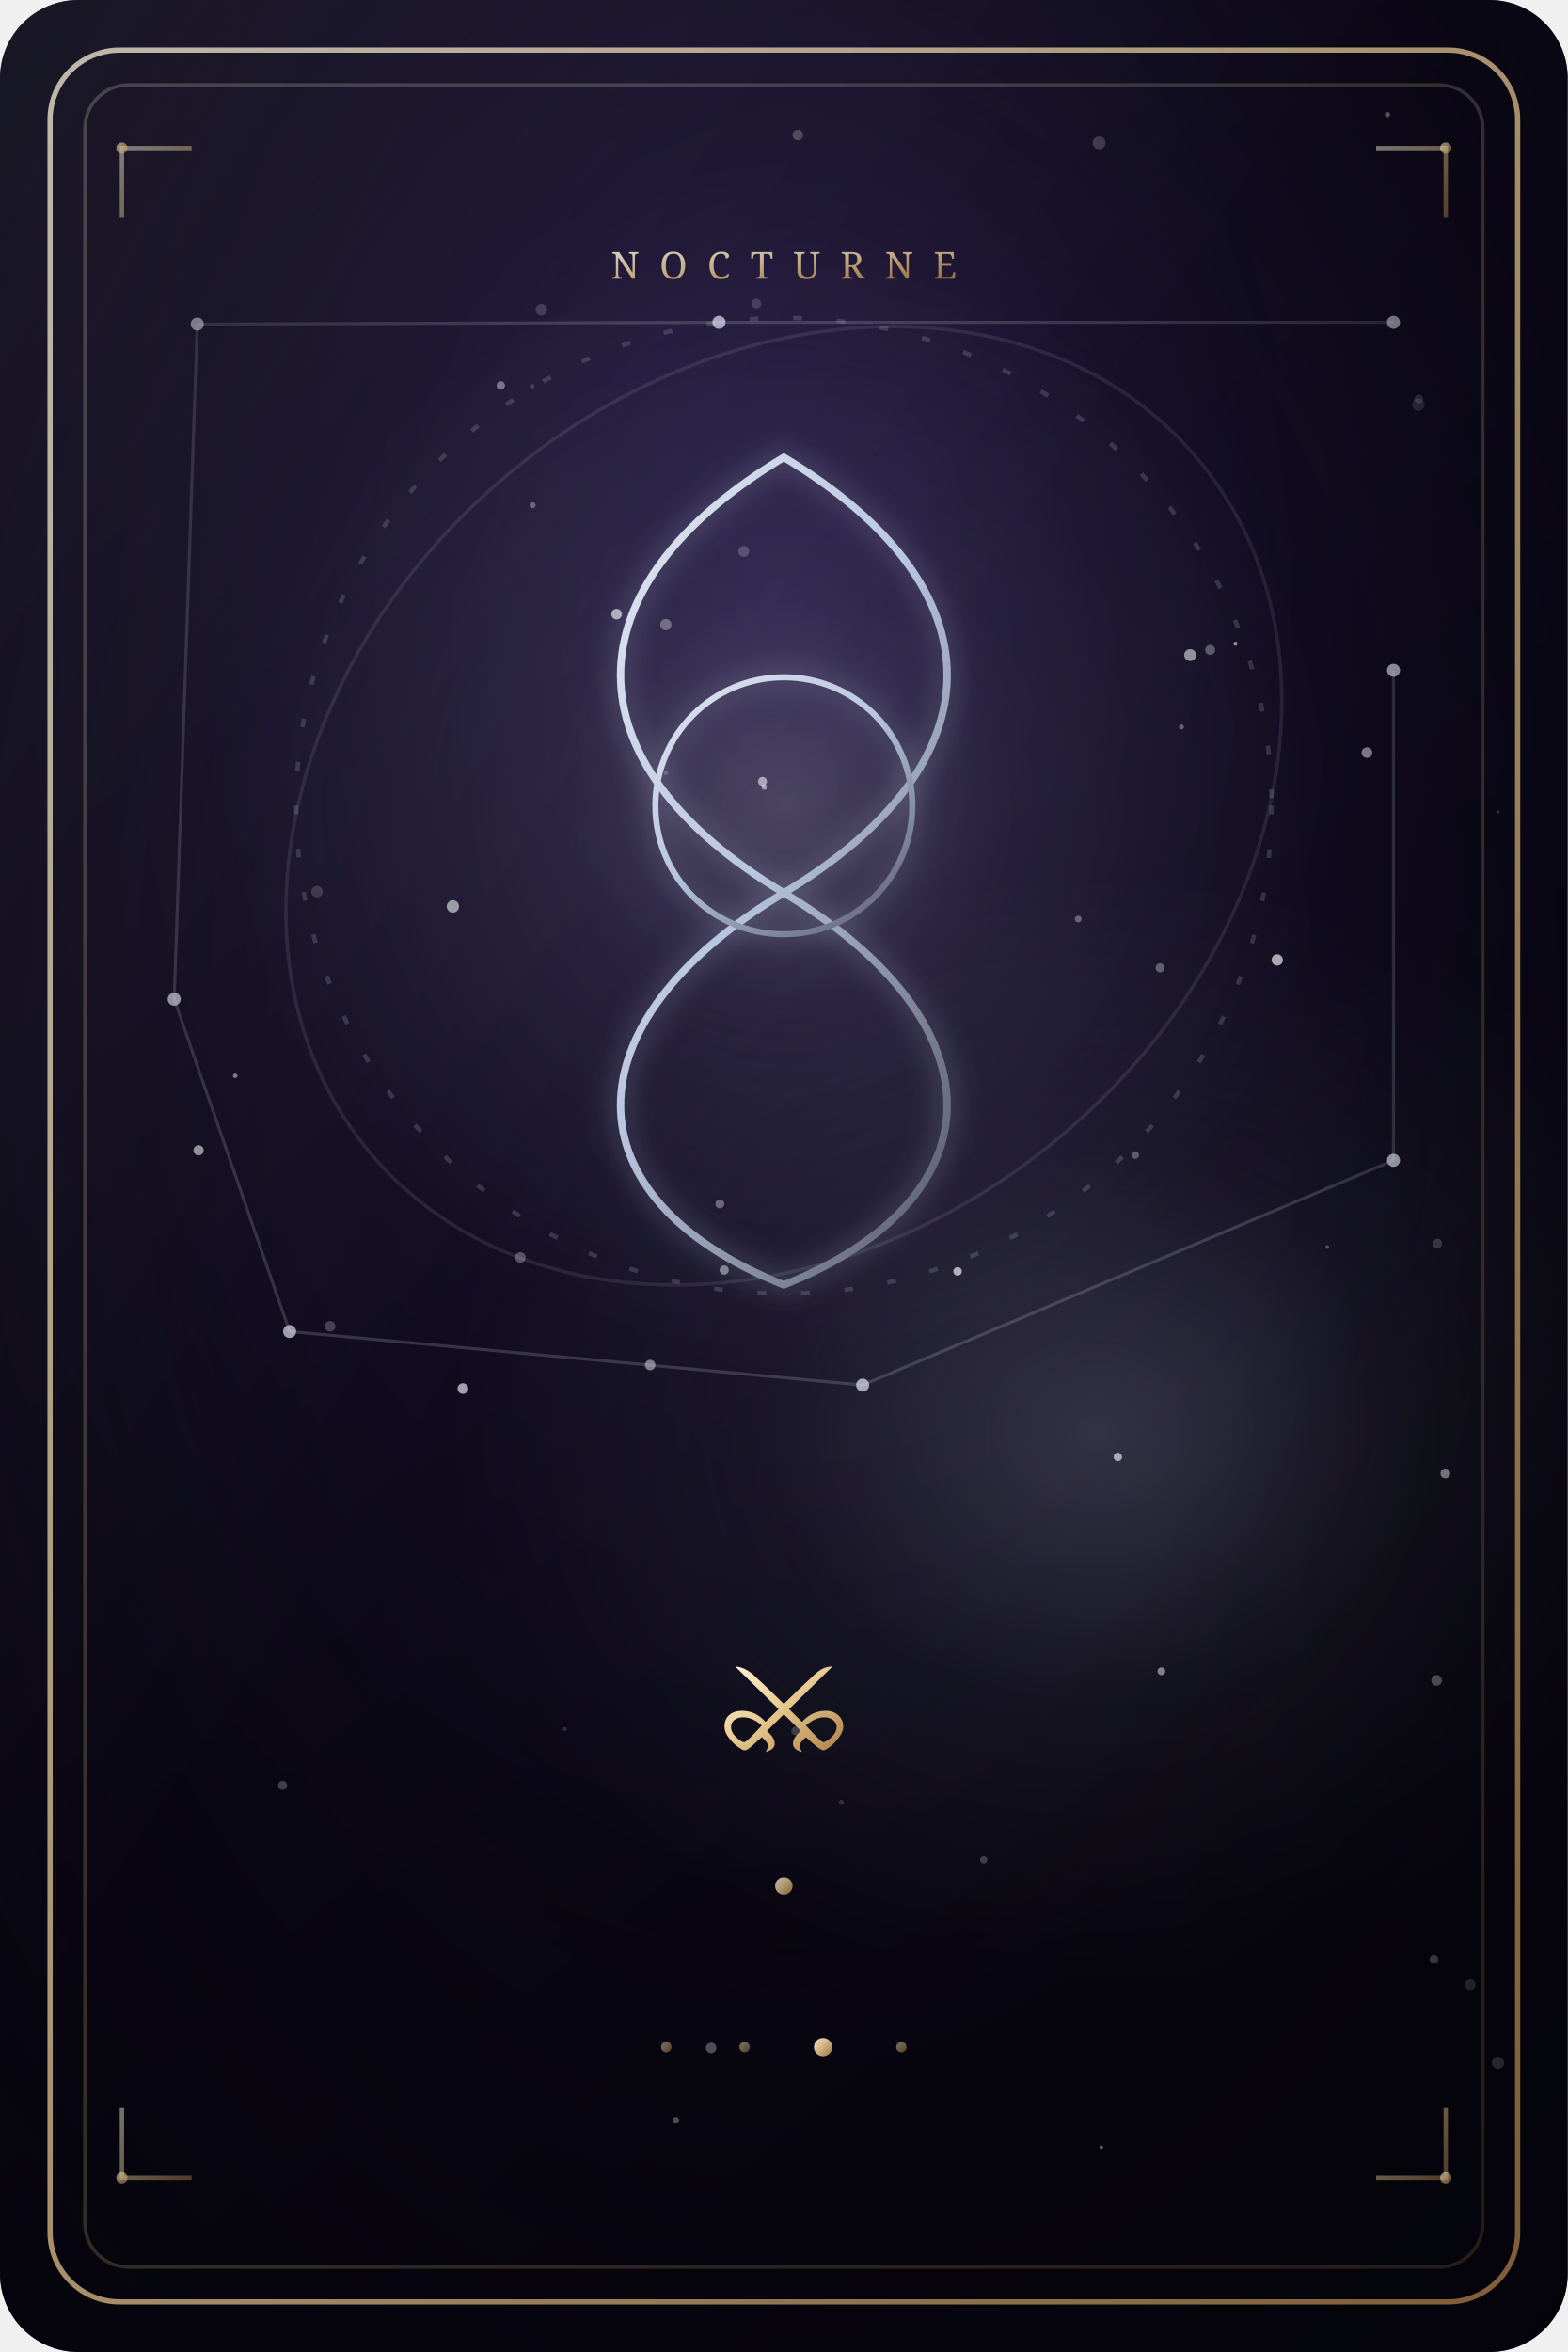
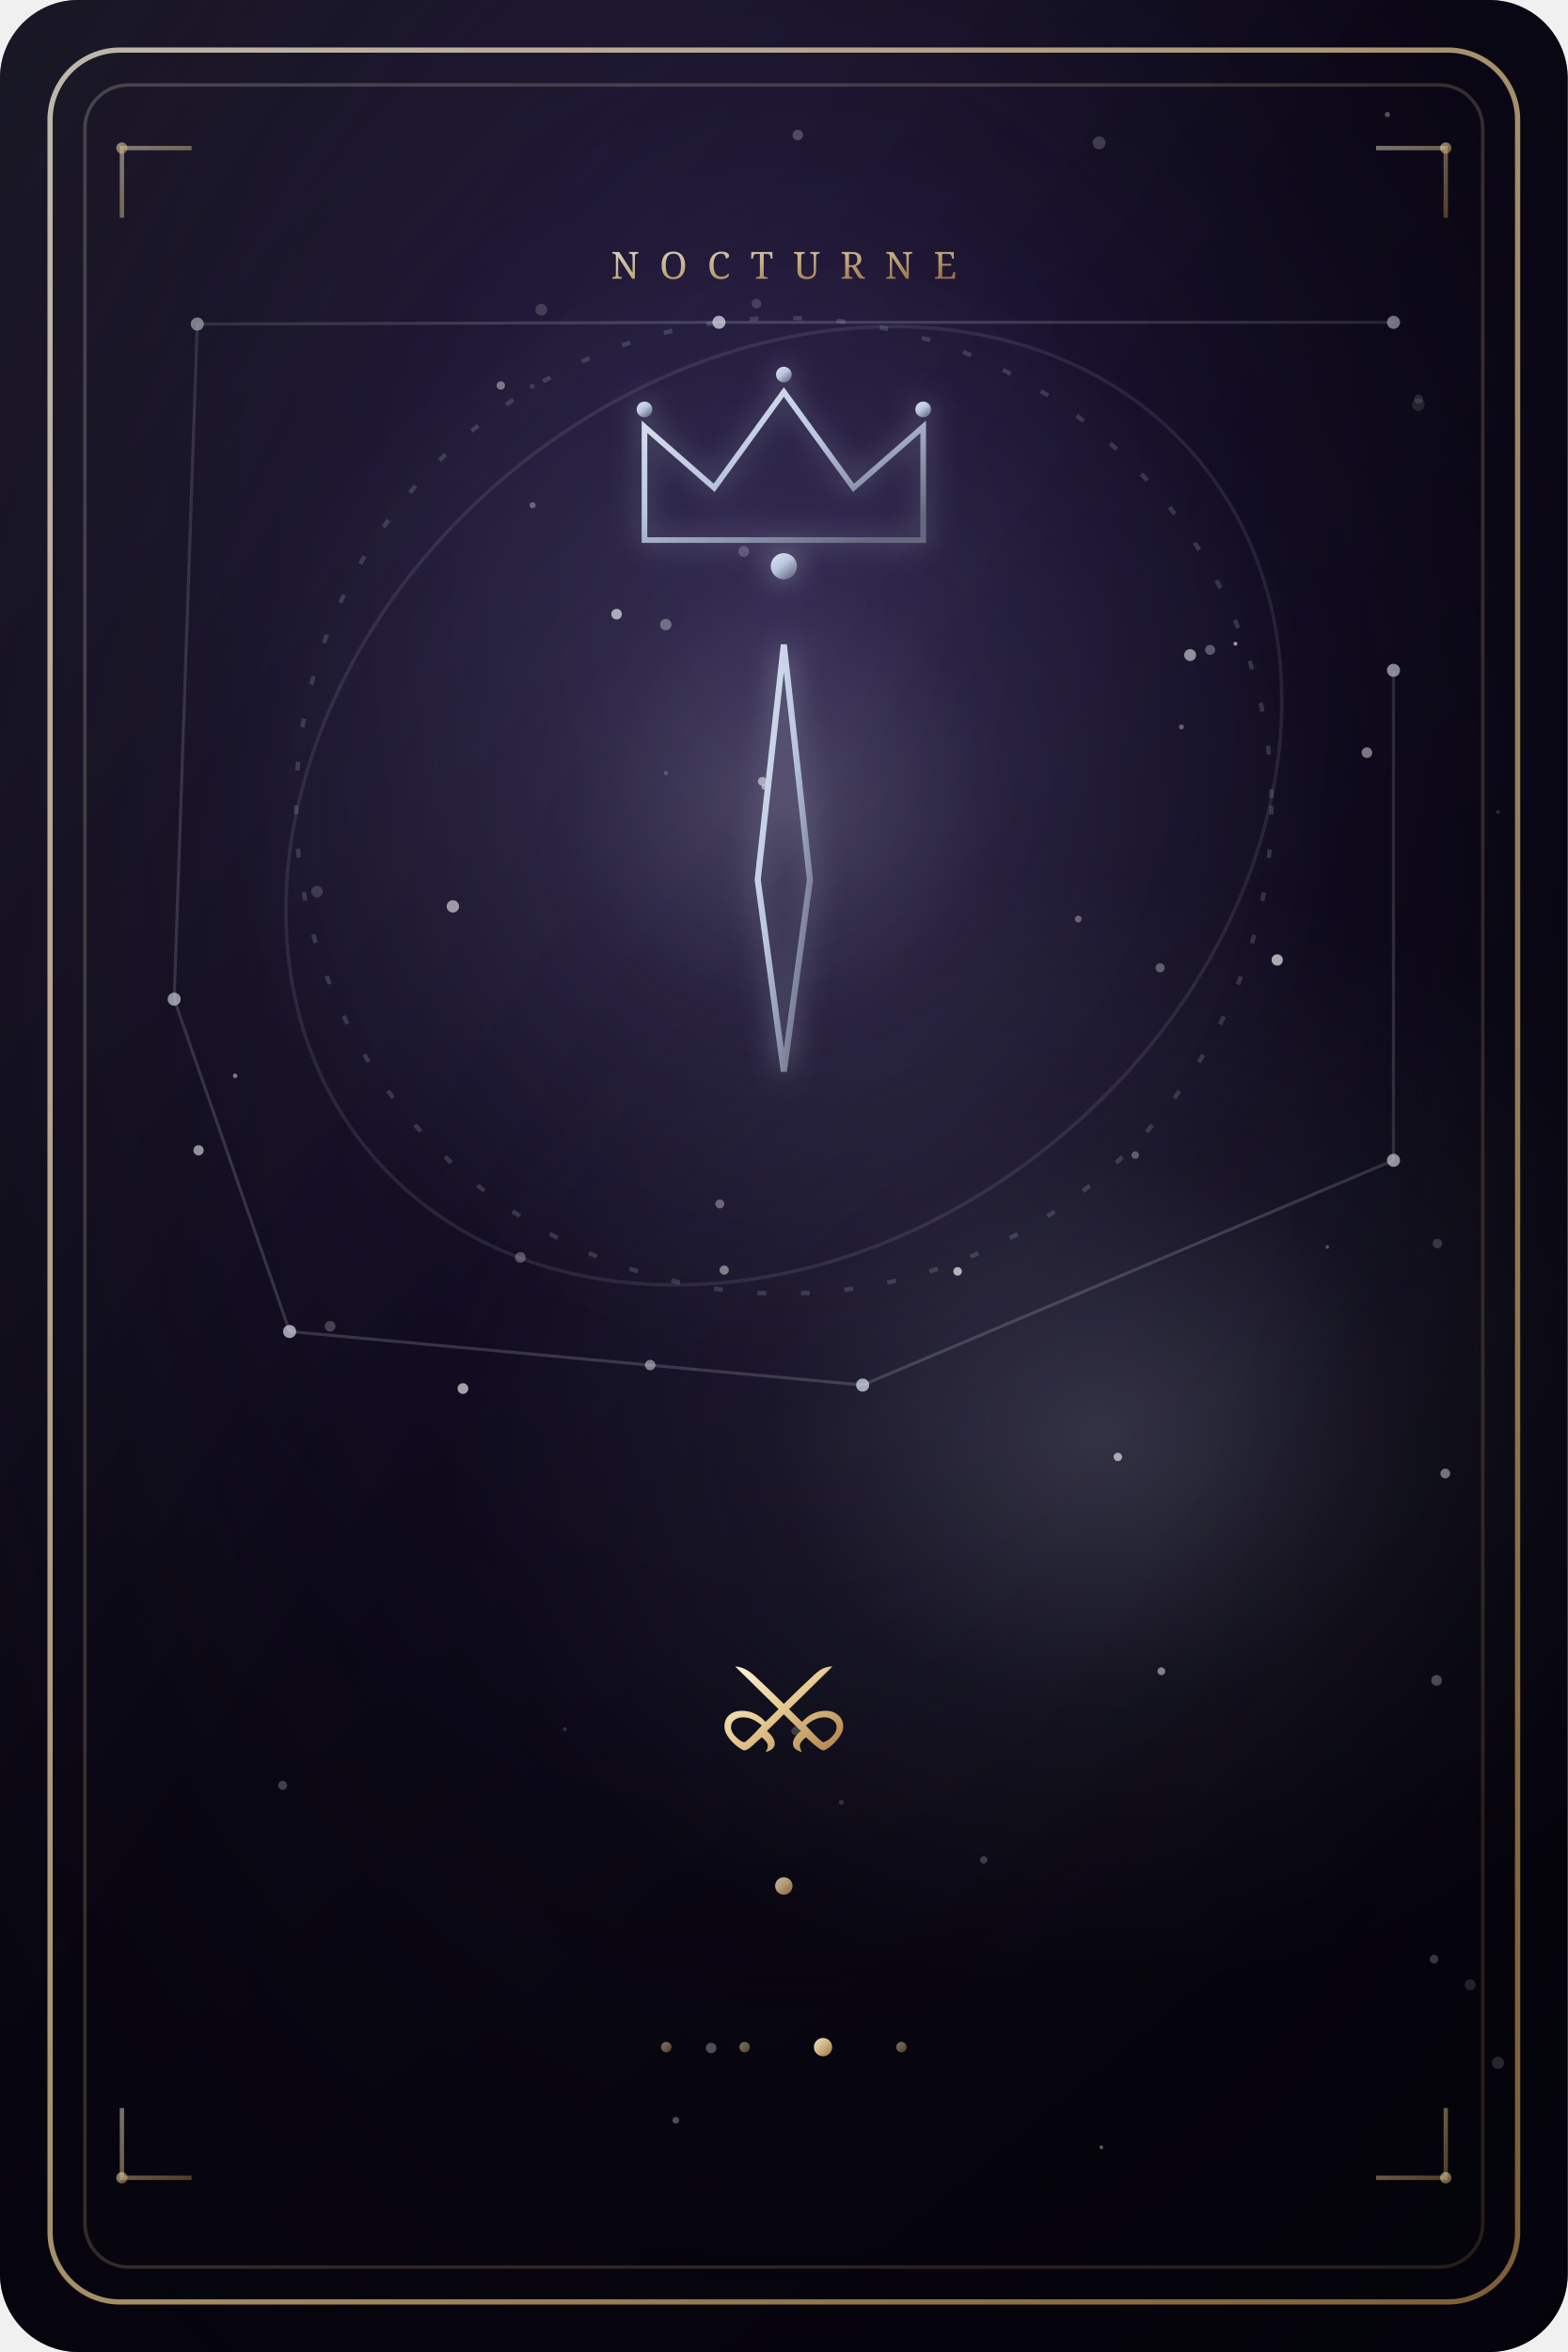
<svg xmlns="http://www.w3.org/2000/svg" viewBox="0 0 360 540" role="img" aria-label="Nocturne Tarot — Король Мечи">
  <defs>
    <linearGradient id="bg" x1="0" y1="0" x2=".55" y2="1">
      <stop offset="0" stop-color="#161029" />
      <stop offset=".5" stop-color="#0e0a1b" />
      <stop offset="1" stop-color="#06040d" />
    </linearGradient>
    <radialGradient id="neb" cx=".5" cy=".26" r=".66">
      <stop offset="0" stop-color="#6b4ab4" stop-opacity=".26" />
      <stop offset=".5" stop-color="#3d2a6b" stop-opacity=".1" />
      <stop offset="1" stop-color="#0a0814" stop-opacity="0" />
    </radialGradient>
    <radialGradient id="accentGlow" cx=".5" cy=".5" r=".5">
      <stop offset="0" stop-color="#b9c6df" stop-opacity=".22" />
      <stop offset=".5" stop-color="#b9c6df" stop-opacity=".06" />
      <stop offset="1" stop-color="#b9c6df" stop-opacity="0" />
    </radialGradient>
    <radialGradient id="halo" cx=".5" cy=".5" r=".5">
      <stop offset="0" stop-color="#e0e5f1" stop-opacity=".22" />
      <stop offset=".4" stop-color="#b9c6df" stop-opacity=".08" />
      <stop offset="1" stop-color="#b9c6df" stop-opacity="0" />
    </radialGradient>
    <radialGradient id="vig" cx=".5" cy=".44" r=".76">
      <stop offset=".42" stop-color="#04030a" stop-opacity="0" />
      <stop offset="1" stop-color="#04030a" stop-opacity=".8" />
    </radialGradient>
    <linearGradient id="gold" x1="0" y1="0" x2="1" y2="1">
      <stop offset="0" stop-color="#fff6df" />
      <stop offset=".45" stop-color="#e8cc93" />
      <stop offset="1" stop-color="#ad7f47" />
    </linearGradient>
    <linearGradient id="sig" x1="0" y1="0" x2=".8" y2="1">
      <stop offset="0" stop-color="#e0e5f1" />
      <stop offset=".5" stop-color="#b9c6df" />
      <stop offset="1" stop-color="#65697e" />
    </linearGradient>
    <linearGradient id="sheen" x1="0" y1="0" x2="1" y2="1">
      <stop offset="0" stop-color="#ffffff" stop-opacity=".06" />
      <stop offset=".45" stop-color="#ffffff" stop-opacity="0" />
    </linearGradient>
    <filter id="glow" x="-40%" y="-40%" width="180%" height="180%">
      <feDropShadow dx="0" dy="0" stdDeviation="3.2" flood-color="#b9c6df" flood-opacity=".55" />
    </filter>
  </defs>
  <rect width="360" height="540" rx="18" fill="url(#bg)" />
  <rect width="360" height="540" rx="18" fill="url(#neb)" />
  <ellipse cx="252" cy="329" rx="150" ry="128" fill="url(#accentGlow)" />
  <g>
    <circle cx="106.3" cy="318.8" r="1.23" fill="#fff" opacity="0.61" />
    <circle cx="329.3" cy="449.8" r="0.99" fill="#fff" opacity="0.36" />
    <circle cx="247.6" cy="211.0" r="0.78" fill="#fff" opacity="0.33" />
    <circle cx="152.9" cy="177.5" r="0.48" fill="#fff" opacity="0.20" />
    <circle cx="122.2" cy="88.7" r="0.58" fill="#fff" opacity="0.14" />
    <circle cx="149.3" cy="313.4" r="1.20" fill="#fff" opacity="0.45" />
    <circle cx="170.8" cy="126.6" r="1.25" fill="#fff" opacity="0.20" />
    <circle cx="329.9" cy="385.8" r="1.23" fill="#fff" opacity="0.38" />
    <circle cx="256.7" cy="334.5" r="0.97" fill="#fff" opacity="0.59" />
    <circle cx="165.3" cy="276.4" r="1.03" fill="#fff" opacity="0.33" />
    <circle cx="119.5" cy="288.7" r="1.22" fill="#fff" opacity="0.28" />
    <circle cx="344.0" cy="473.6" r="1.41" fill="#fff" opacity="0.30" />
    <circle cx="122.3" cy="116.0" r="0.70" fill="#fff" opacity="0.31" />
    <circle cx="330.1" cy="285.5" r="1.09" fill="#fff" opacity="0.21" />
    <circle cx="337.6" cy="455.7" r="1.25" fill="#fff" opacity="0.24" />
    <circle cx="75.8" cy="304.5" r="1.23" fill="#fff" opacity="0.22" />
    <circle cx="283.7" cy="147.8" r="0.46" fill="#fff" opacity="0.57" />
    <circle cx="124.3" cy="71.1" r="1.34" fill="#fff" opacity="0.17" />
    <circle cx="152.9" cy="143.4" r="1.30" fill="#fff" opacity="0.33" />
    <circle cx="104.0" cy="208.1" r="1.42" fill="#fff" opacity="0.56" />
    <circle cx="219.9" cy="291.9" r="0.98" fill="#fff" opacity="0.65" />
    <circle cx="260.7" cy="265.2" r="0.86" fill="#fff" opacity="0.30" />
    <circle cx="273.3" cy="150.4" r="1.37" fill="#fff" opacity="0.53" />
    <circle cx="313.9" cy="172.8" r="1.22" fill="#fff" opacity="0.51" />
    <circle cx="304.8" cy="286.3" r="0.42" fill="#fff" opacity="0.29" />
    <circle cx="64.9" cy="409.9" r="1.04" fill="#fff" opacity="0.29" />
    <circle cx="129.7" cy="397.0" r="0.46" fill="#fff" opacity="0.15" />
    <circle cx="54.0" cy="247.0" r="0.52" fill="#fff" opacity="0.47" />
    <circle cx="166.3" cy="291.6" r="1.06" fill="#fff" opacity="0.44" />
    <circle cx="163.3" cy="470.2" r="1.21" fill="#fff" opacity="0.36" />
    <circle cx="344.0" cy="186.4" r="0.44" fill="#fff" opacity="0.18" />
    <circle cx="115.0" cy="88.5" r="0.96" fill="#fff" opacity="0.41" />
    <circle cx="175.1" cy="179.4" r="1.03" fill="#fff" opacity="0.56" />
    <circle cx="225.9" cy="427.0" r="0.84" fill="#fff" opacity="0.23" />
    <circle cx="252.9" cy="493.0" r="0.43" fill="#fff" opacity="0.54" />
    <circle cx="193.2" cy="413.8" r="0.58" fill="#fff" opacity="0.15" />
    <circle cx="293.3" cy="220.4" r="1.30" fill="#fff" opacity="0.64" />
    <circle cx="331.9" cy="338.3" r="1.12" fill="#fff" opacity="0.56" />
    <circle cx="175.5" cy="180.7" r="0.63" fill="#fff" opacity="0.53" />
    <circle cx="266.4" cy="222.2" r="1.04" fill="#fff" opacity="0.31" />
    <circle cx="318.6" cy="26.3" r="0.60" fill="#fff" opacity="0.49" />
    <circle cx="72.8" cy="204.7" r="1.33" fill="#fff" opacity="0.16" />
    <circle cx="173.7" cy="69.7" r="1.12" fill="#fff" opacity="0.16" />
    <circle cx="45.6" cy="264.1" r="1.18" fill="#fff" opacity="0.60" />
    <circle cx="141.6" cy="141.0" r="1.22" fill="#fff" opacity="0.63" />
    <circle cx="252.4" cy="32.8" r="1.47" fill="#fff" opacity="0.23" />
    <circle cx="183.2" cy="31.0" r="1.20" fill="#fff" opacity="0.25" />
    <circle cx="271.3" cy="166.9" r="0.57" fill="#fff" opacity="0.33" />
    <circle cx="266.7" cy="383.7" r="0.89" fill="#fff" opacity="0.50" />
    <circle cx="325.7" cy="92.9" r="1.45" fill="#fff" opacity="0.16" />
    <circle cx="277.9" cy="149.2" r="1.15" fill="#fff" opacity="0.30" />
    <circle cx="182.7" cy="397.4" r="0.98" fill="#fff" opacity="0.19" />
    <circle cx="155.2" cy="486.8" r="0.77" fill="#fff" opacity="0.39" />
    <circle cx="325.8" cy="91.6" r="1.02" fill="#fff" opacity="0.17" />
  </g>
  <g>
    <circle cx="320.0" cy="153.9" r="1.5" fill="#e0e5f1" opacity=".7" />
    <circle cx="320.0" cy="266.4" r="1.5" fill="#e0e5f1" opacity=".7" />
    <circle cx="198.1" cy="318.0" r="1.5" fill="#e0e5f1" opacity=".7" />
    <circle cx="66.5" cy="305.7" r="1.5" fill="#e0e5f1" opacity=".7" />
    <circle cx="40.0" cy="229.4" r="1.5" fill="#e0e5f1" opacity=".7" />
    <circle cx="45.3" cy="74.4" r="1.5" fill="#e0e5f1" opacity=".7" />
    <circle cx="165.1" cy="74.0" r="1.5" fill="#e0e5f1" opacity=".7" />
    <circle cx="320.0" cy="74.0" r="1.5" fill="#e0e5f1" opacity=".7" />
    <line x1="320.0" y1="153.9" x2="320.0" y2="266.4" stroke="#e0e5f1" stroke-opacity=".18" stroke-width=".7" />
    <line x1="320.0" y1="266.4" x2="198.1" y2="318.0" stroke="#e0e5f1" stroke-opacity=".18" stroke-width=".7" />
    <line x1="198.1" y1="318.0" x2="66.5" y2="305.7" stroke="#e0e5f1" stroke-opacity=".18" stroke-width=".7" />
    <line x1="66.5" y1="305.7" x2="40.0" y2="229.4" stroke="#e0e5f1" stroke-opacity=".18" stroke-width=".7" />
    <line x1="40.0" y1="229.4" x2="45.3" y2="74.4" stroke="#e0e5f1" stroke-opacity=".18" stroke-width=".7" />
    <line x1="45.3" y1="74.4" x2="165.1" y2="74.0" stroke="#e0e5f1" stroke-opacity=".18" stroke-width=".7" />
    <line x1="165.1" y1="74.0" x2="320.0" y2="74.0" stroke="#e0e5f1" stroke-opacity=".18" stroke-width=".7" />
  </g>
  <ellipse cx="180" cy="185" rx="124" ry="99" transform="rotate(-40 180 185)" fill="none" stroke="#e0e5f1" stroke-opacity=".1" stroke-width=".8" />
  <rect width="360" height="540" rx="18" fill="url(#vig)" />
  <rect width="360" height="540" rx="18" fill="url(#sheen)" />
  <circle cx="180" cy="185" r="126" fill="url(#halo)" />
  <rect x="11.5" y="11.5" width="337" height="517" rx="16" fill="none" stroke="url(#gold)" stroke-opacity=".72" stroke-width="1.2" />
  <rect x="19.5" y="19.5" width="321" height="501" rx="10" fill="none" stroke="url(#gold)" stroke-opacity=".2" stroke-width=".8" />
  <g stroke="url(#gold)" stroke-opacity=".45" stroke-width="1" fill="none">
    <path d="M28 50 V34 H44" />
    <path d="M332 50 V34 H316" />
    <path d="M28 484 V500 H44" />
    <path d="M332 484 V500 H316" />
  </g>
  <g fill="url(#gold)" opacity=".55">
    <circle cx="28" cy="34" r="1.3" />
    <circle cx="332" cy="34" r="1.3" />
    <circle cx="28" cy="500" r="1.3" />
    <circle cx="332" cy="500" r="1.3" />
  </g>
  <path d="M58 60 H114 M246 60 H302" stroke="url(#gold)" stroke-opacity=".34" stroke-width=".9" />
  <text x="180" y="64" text-anchor="middle" fill="url(#gold)" fill-opacity=".82" font-family="Georgia,serif" font-size="8.6" letter-spacing="4.6">NOCTURNE</text>
  <circle cx="180" cy="185" r="112" fill="none" stroke="#b9c6df" stroke-opacity=".2" stroke-dasharray="2 8" />
  <g filter="url(#glow)">
-     <path d="M180 105 C230 135 230 175 180 205 C130 235 130 275 180 295 C230 275 230 235 180 205 C130 175 130 135 180 105Z" fill="none" stroke="url(#sig)" stroke-width="1.7" />
-     <circle cx="180" cy="185" r="29.5" fill="none" stroke="url(#sig)" stroke-width="1.4" />
+     <path d="M180 148 L186 202 L180 246 L174 202 Z" fill="none" stroke="url(#sig)" stroke-width="1.4" />
+     <path d="M154 160 H206" fill="none" stroke="url(#sig)" stroke-width="1.2" />
+     <path d="M180 148 V134" fill="none" stroke="url(#sig)" stroke-width="1.2" />
+     <circle cx="180" cy="130" r="3" fill="url(#sig)" />
+     <path d="M148 124 V98 L164 112 L180 90 L196 112 L212 98 V124 Z" fill="none" stroke="url(#sig)" stroke-width="1.3" />
+     <path d="M148 124 H212" fill="none" stroke="url(#sig)" stroke-width="1.1" />
+     <circle cx="148" cy="94" r="1.8" fill="url(#sig)" />
+     <circle cx="180" cy="86" r="1.8" fill="url(#sig)" />
+     <circle cx="212" cy="94" r="1.8" fill="url(#sig)" />
  </g>
  <text x="180" y="400" text-anchor="middle" fill="url(#gold)" font-family="Georgia,serif" font-size="28">⚔</text>
  <path d="M112 433 H166 M194 433 H248" stroke="url(#gold)" stroke-opacity=".3" stroke-width=".9" />
  <circle cx="180" cy="433" r="2" fill="url(#gold)" opacity=".75" />
  <g>
    <circle cx="153" cy="470" r="1.2" fill="url(#gold)" opacity="0.45" />
    <circle cx="171" cy="470" r="1.2" fill="url(#gold)" opacity="0.45" />
    <circle cx="189" cy="470" r="2.1" fill="url(#gold)" opacity="0.9" />
    <circle cx="207" cy="470" r="1.2" fill="url(#gold)" opacity="0.45" />
  </g>
</svg>
